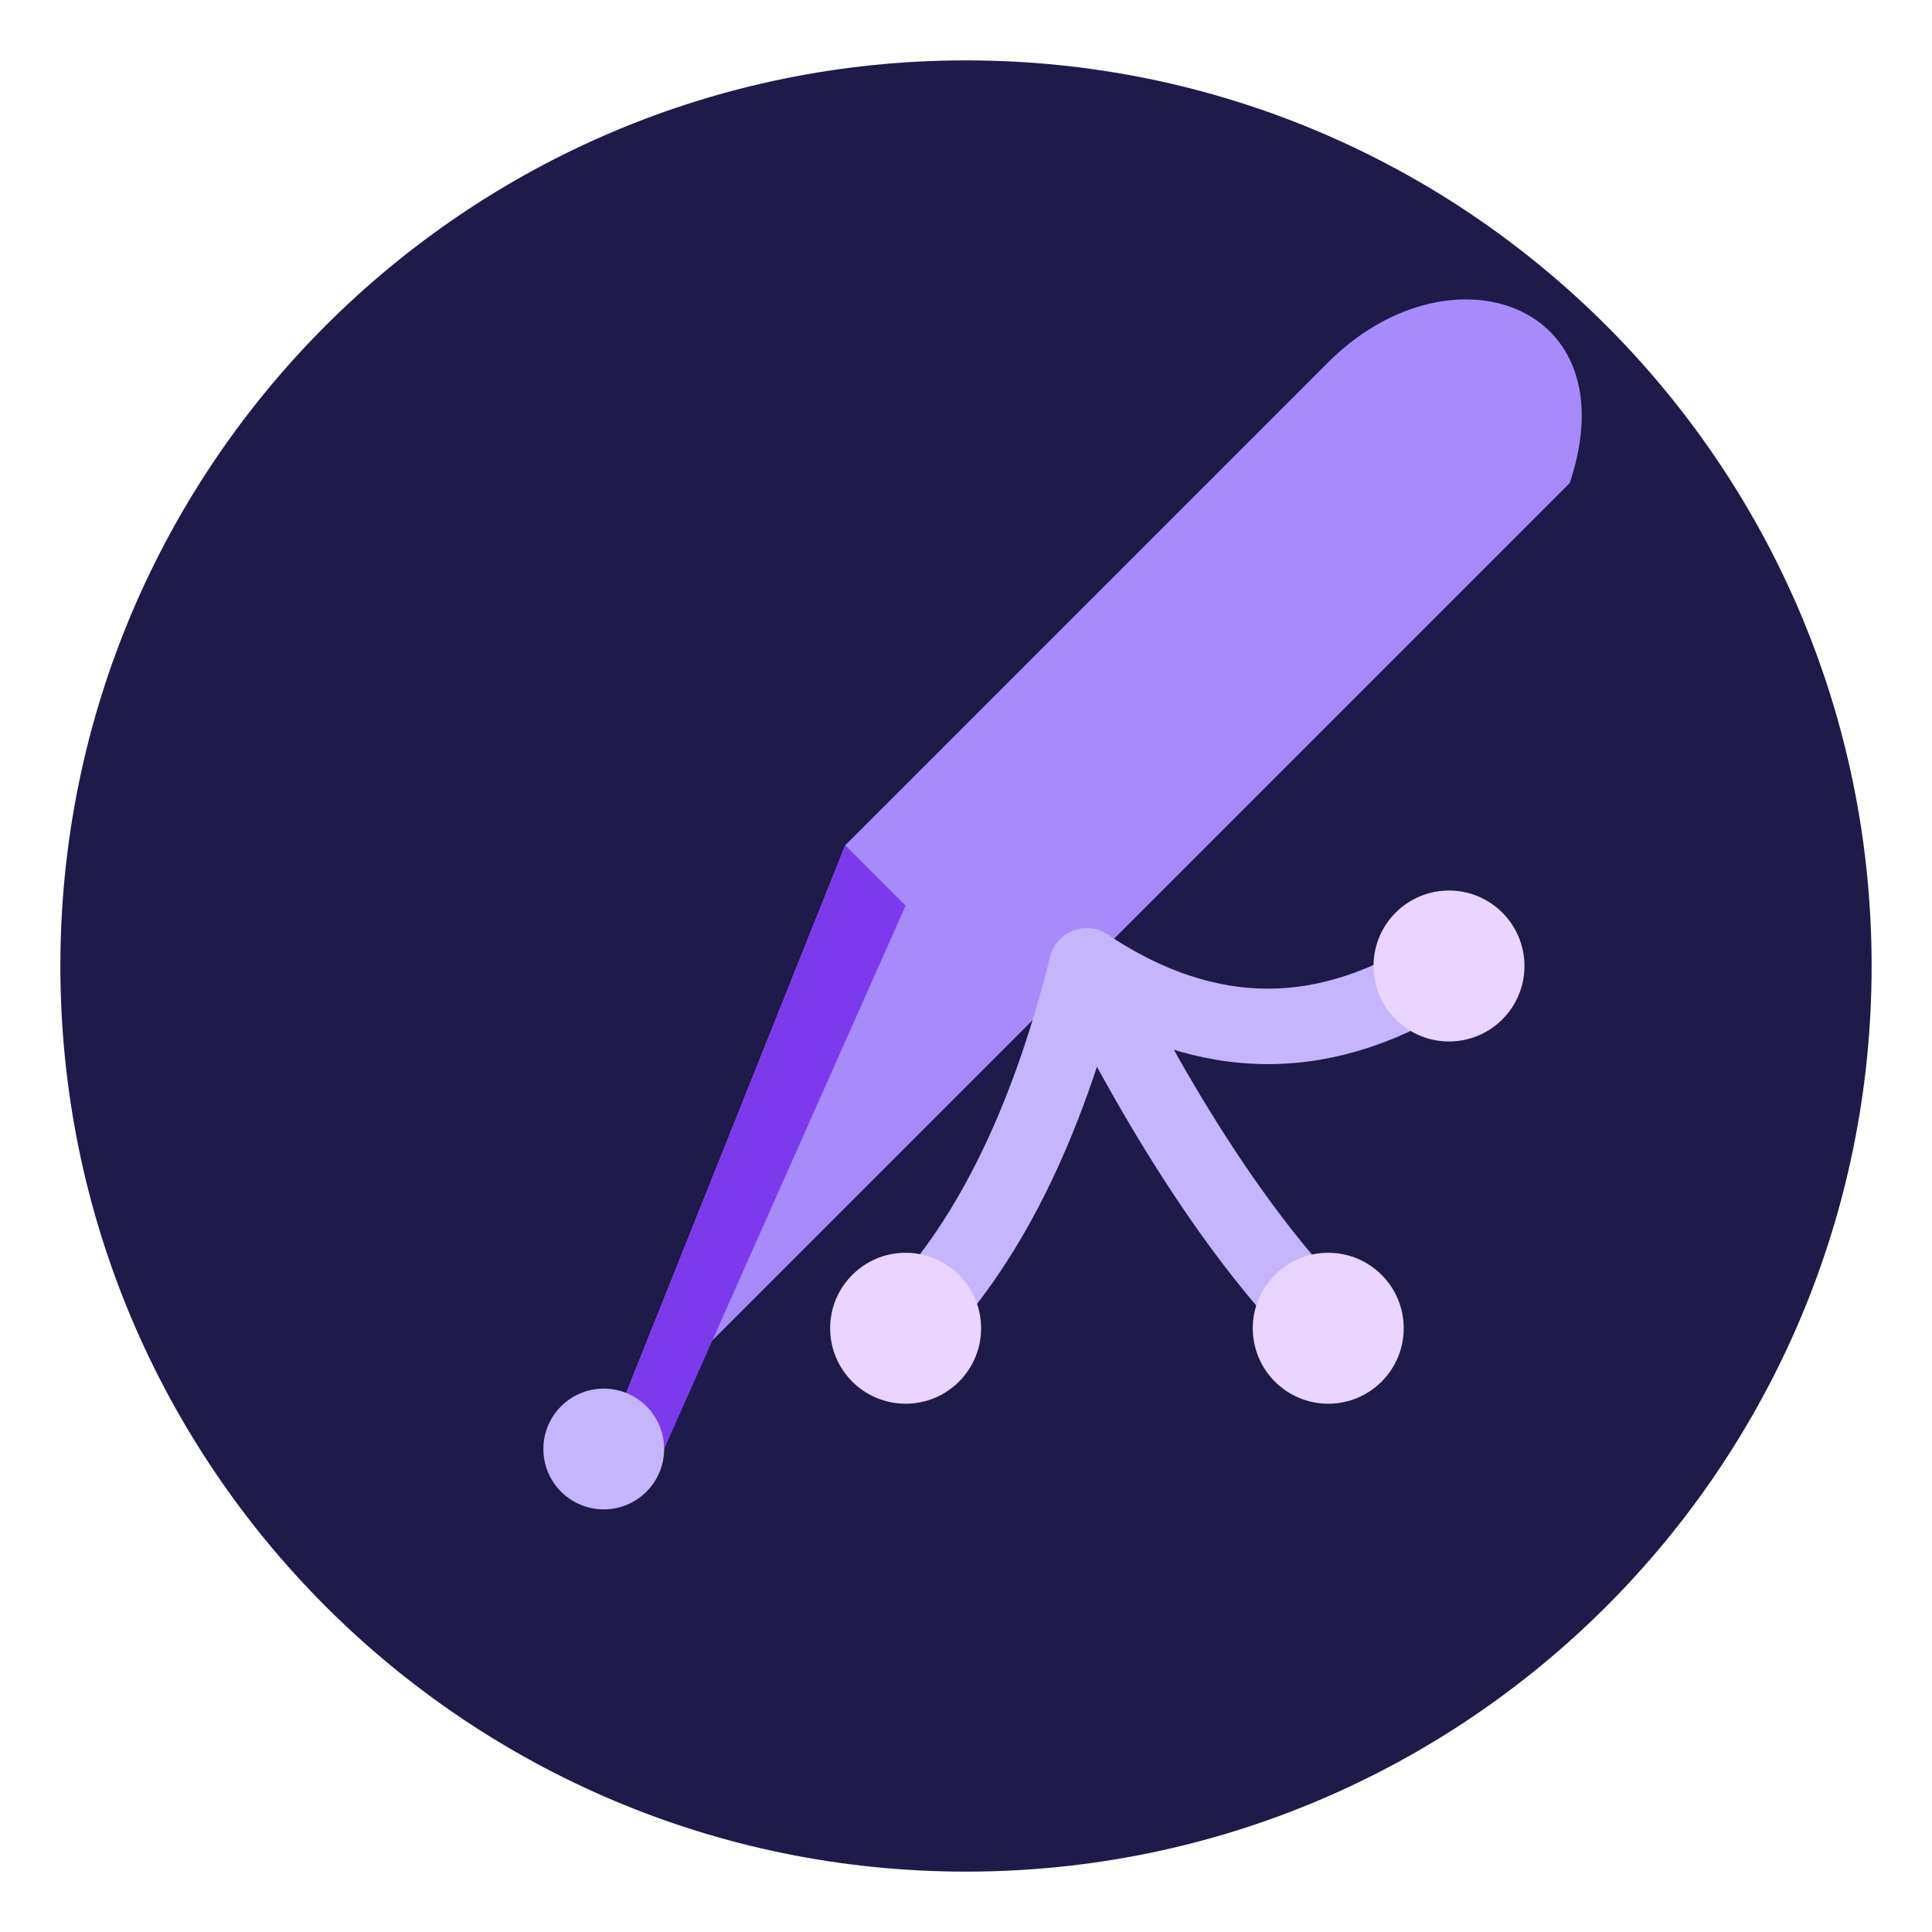
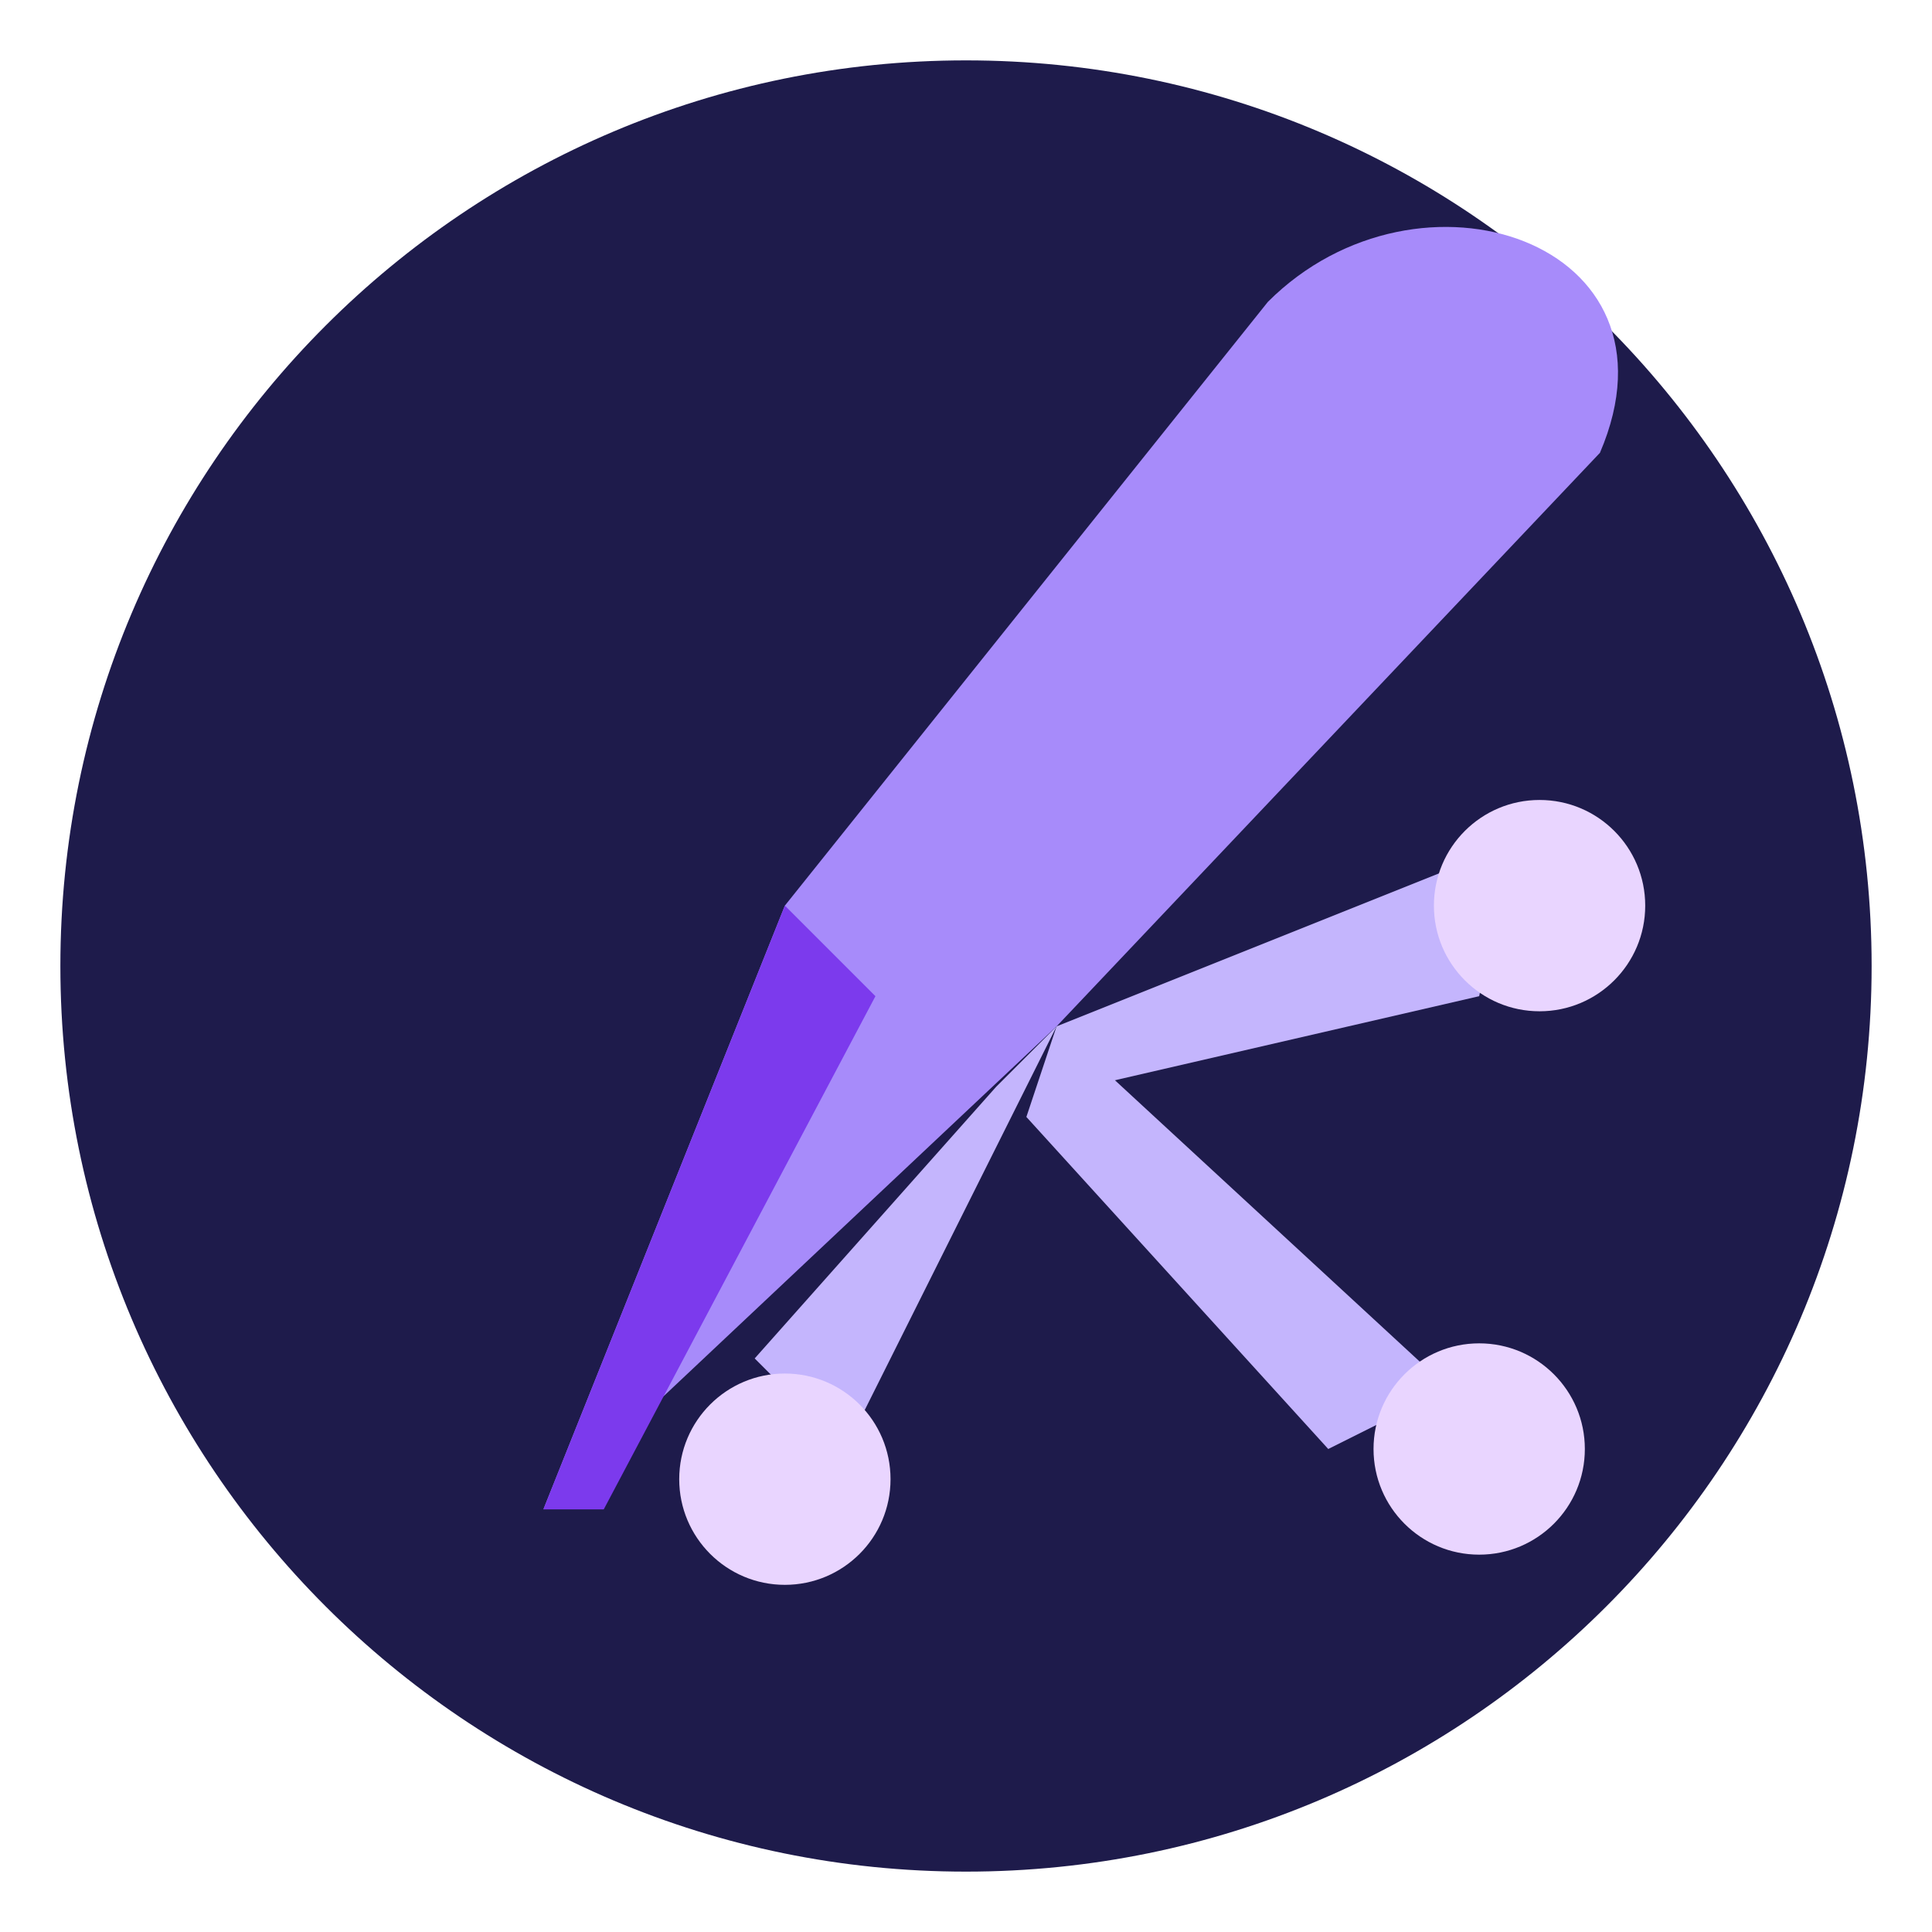
<svg xmlns="http://www.w3.org/2000/svg" viewBox="0 0 64 64" fill="none">
  <circle cx="32" cy="32" r="30" fill="#1e1b4b" />
-   <path d="M20 48L28 28L44 12C48 8 54 10 52 16L36 32L20 48Z" fill="#a78bfa" />
-   <path d="M20 48L28 28L30 30L22 48Z" fill="#7c3aed" />
-   <path d="M36 32Q42 36 48 32" stroke="#c4b5fd" stroke-width="2.5" stroke-linecap="round" fill="none" />
-   <path d="M36 32Q40 40 44 44" stroke="#c4b5fd" stroke-width="2.5" stroke-linecap="round" fill="none" />
-   <path d="M36 32Q34 40 30 44" stroke="#c4b5fd" stroke-width="2.5" stroke-linecap="round" fill="none" />
-   <circle cx="48" cy="32" r="2.5" fill="#e9d5ff" />
-   <circle cx="44" cy="44" r="2.5" fill="#e9d5ff" />
-   <circle cx="30" cy="44" r="2.5" fill="#e9d5ff" />
-   <circle cx="20" cy="48" r="2" fill="#c4b5fd" />
+   <path d="M18 50L26 30L42 10C47 5 56 8 53 15L35 34L18 50Z" fill="#a78bfa" />
+   <path d="M18 50L26 30L29 33L20 50Z" fill="#7c3aed" />
+   <path d="M35 34L50 28L49 33L36 36Z" fill="#c4b5fd" />
+   <path d="M35 34L48 46L44 48L34 37Z" fill="#c4b5fd" />
+   <path d="M35 34L28 48L25 45L33 36Z" fill="#c4b5fd" />
+   <circle cx="51" cy="30" r="3.5" fill="#e9d5ff" />
+   <circle cx="49" cy="48" r="3.5" fill="#e9d5ff" />
+   <circle cx="26" cy="49" r="3.5" fill="#e9d5ff" />
</svg>
